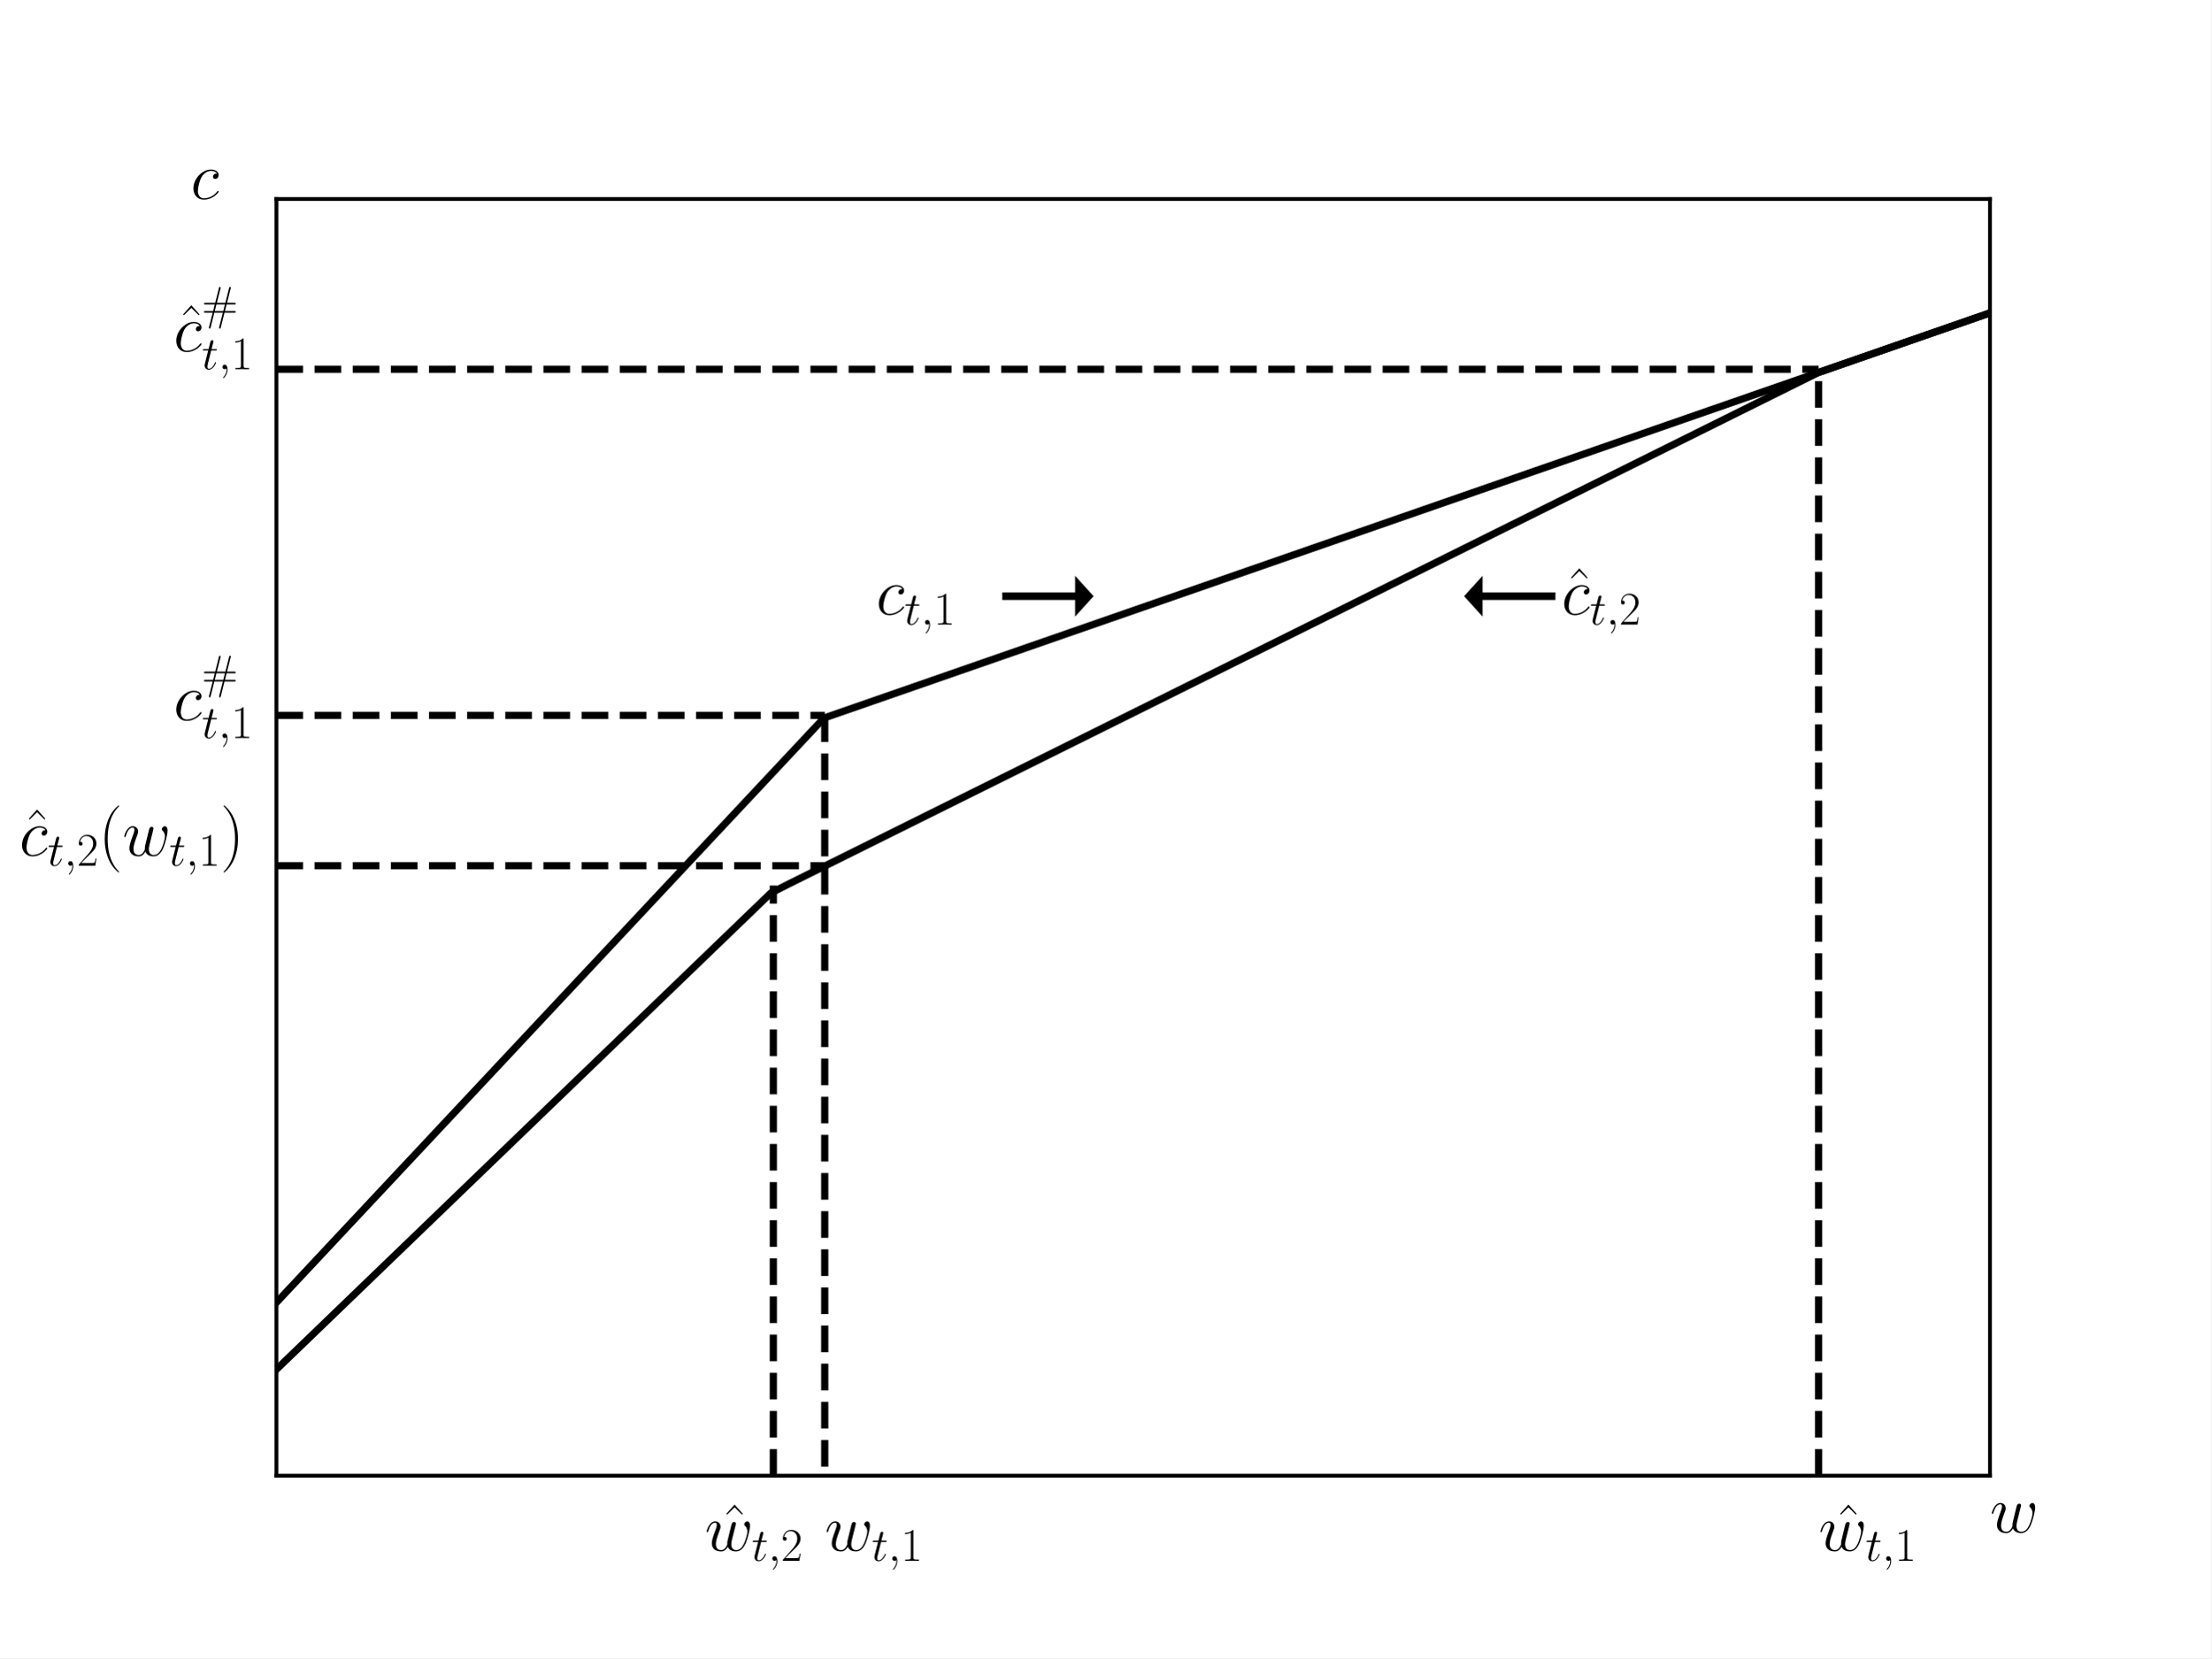
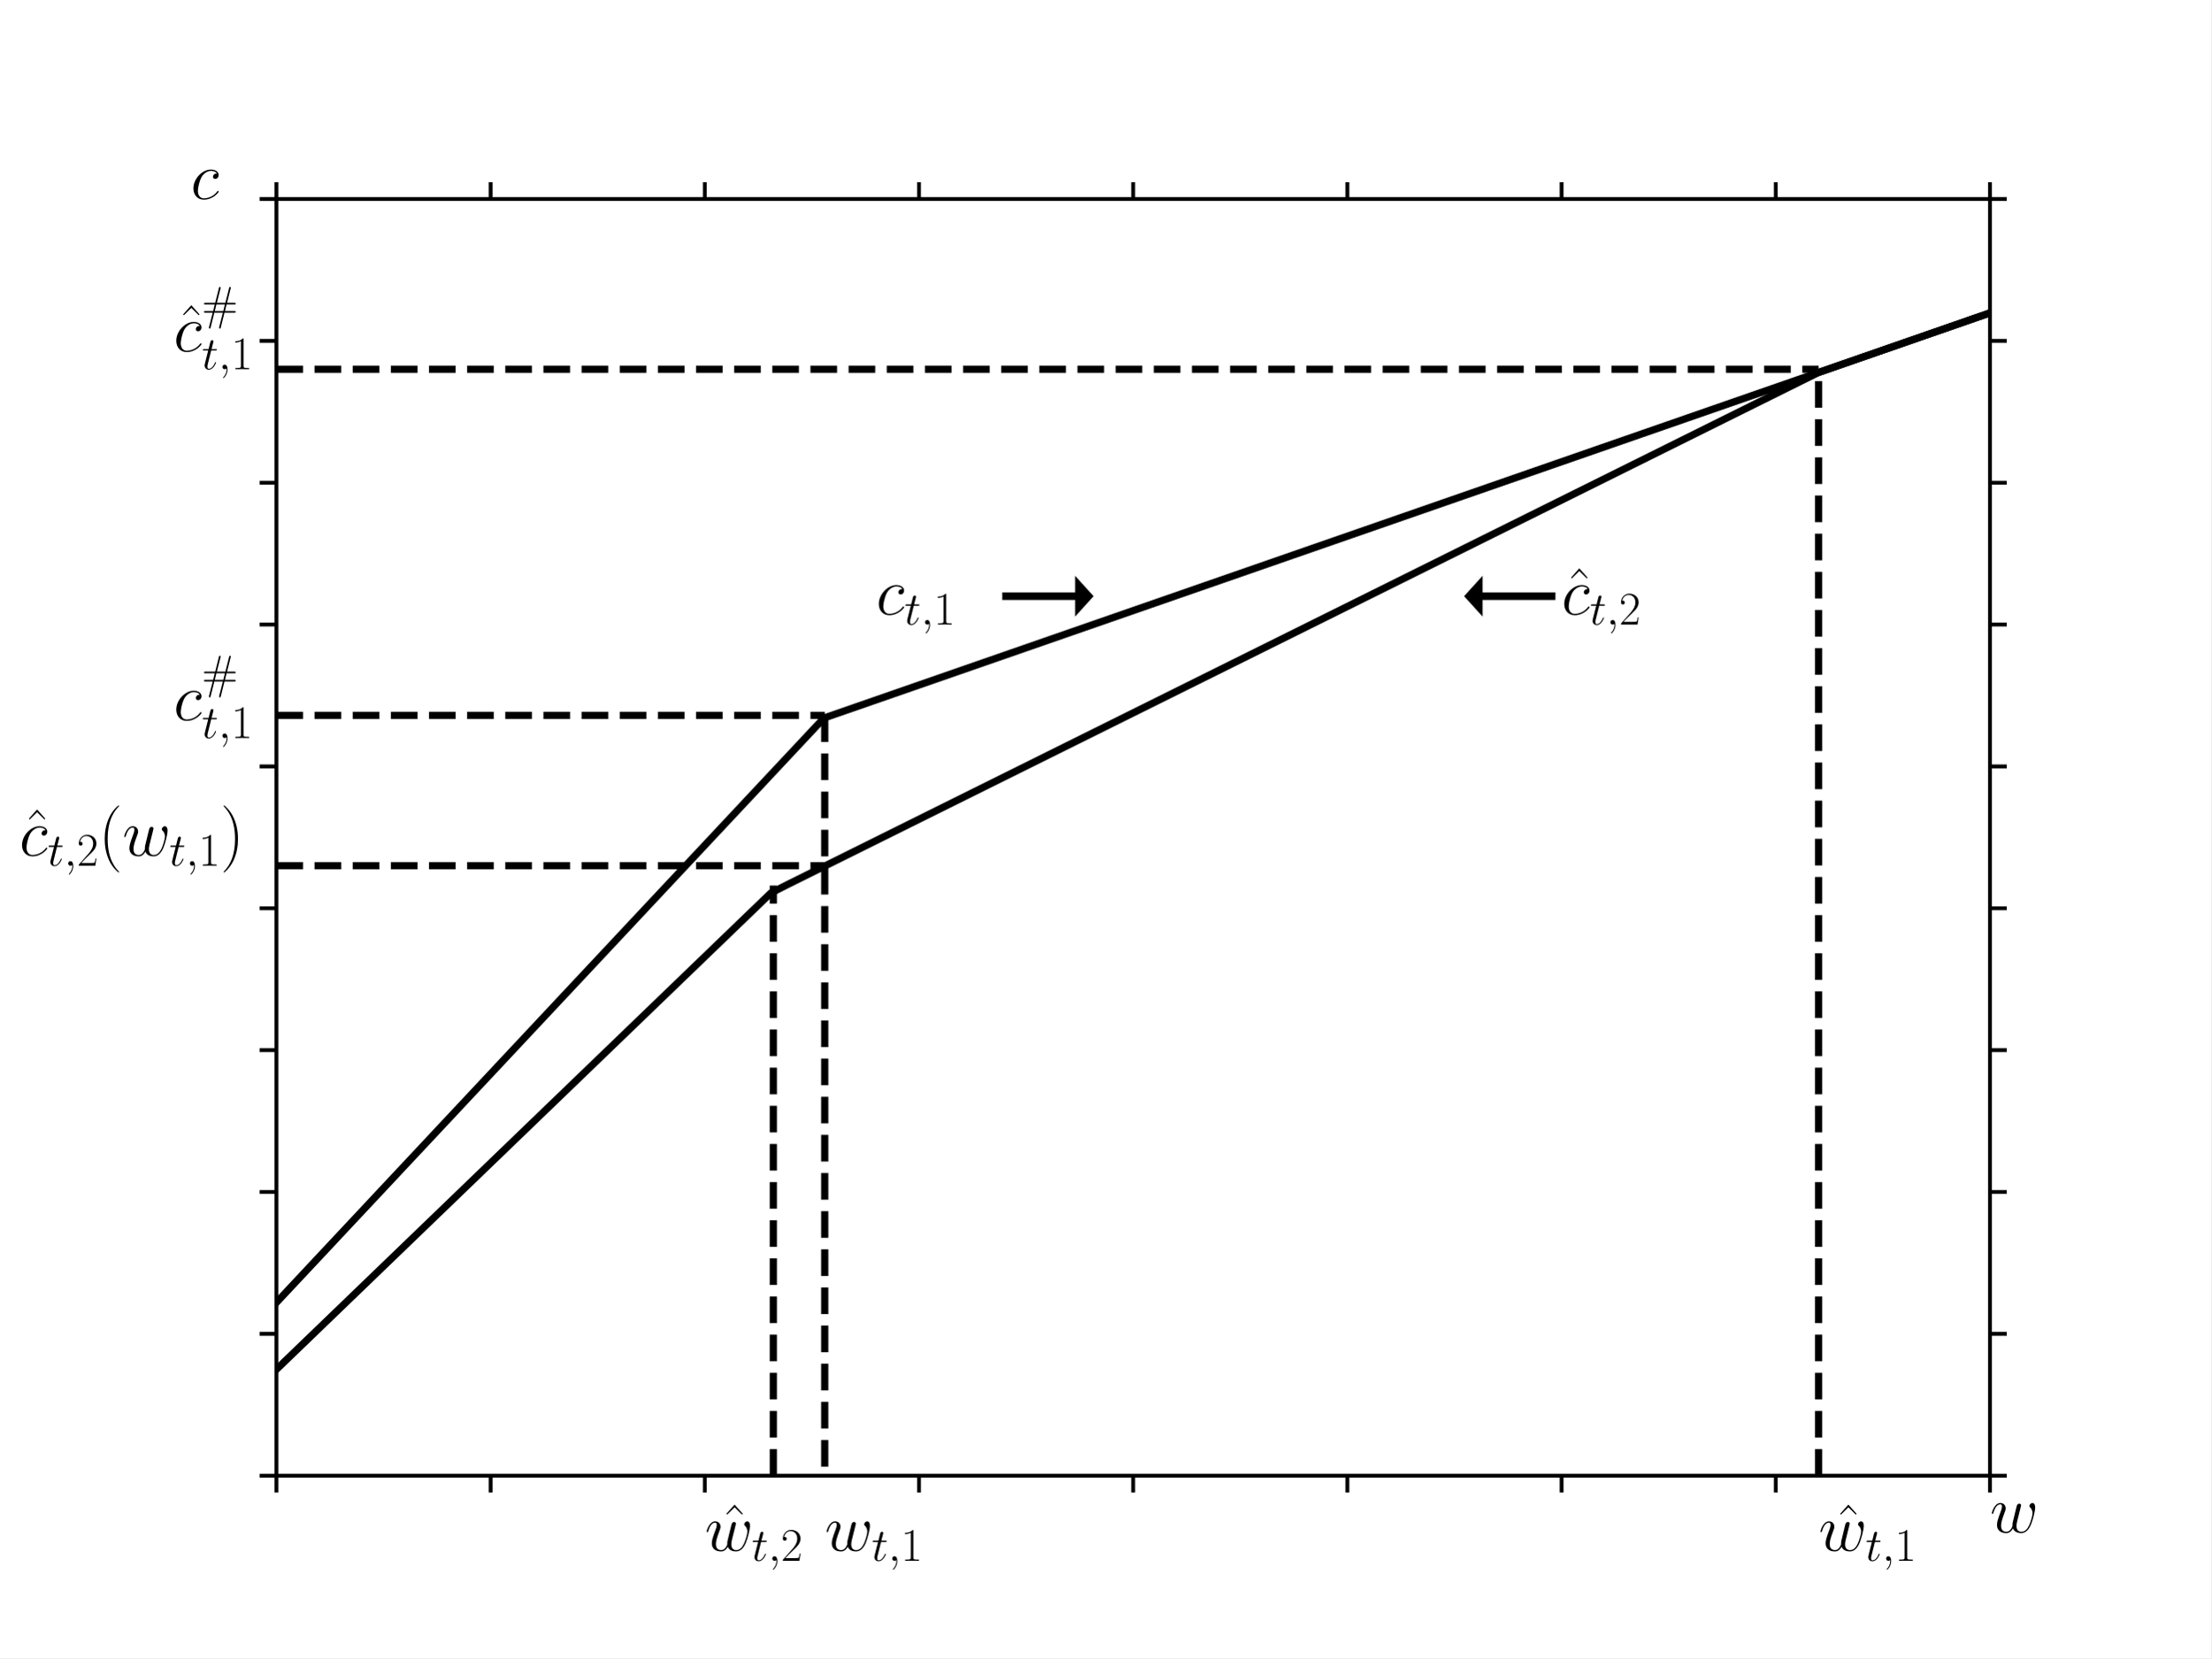
<svg xmlns="http://www.w3.org/2000/svg" xmlns:xlink="http://www.w3.org/1999/xlink" height="345.6pt" version="1.1" viewBox="0 0 460.8 345.6" width="460.8pt">
  <defs>
    <style type="text/css">
*{stroke-linecap:butt;stroke-linejoin:round;}
  </style>
  </defs>
  <g id="figure_1">
    <g id="patch_1">
      <path d="M 0 345.6  L 460.8 345.6  L 460.8 0  L 0 0  z " style="fill:#ffffff;" />
    </g>
    <g id="axes_1">
      <g id="patch_2">
        <path d="M 57.6 307.584  L 414.72 307.584  L 414.72 41.472  L 57.6 41.472  z " style="fill:#ffffff;" />
      </g>
      <g id="patch_3">
-         <path clip-path="url(#p9134bd30a1)" d="M 305.798 124.262  L 308.477 121.306  L 308.477 123.967  L 323.654 123.967  L 323.654 124.558  L 308.477 124.558  L 308.477 127.219  z " style="stroke:#000000;stroke-linejoin:miter;" />
+         <path clip-path="url(#pad9775506d)" d="M 305.798 124.262  L 308.477 121.306  L 308.477 123.967  L 323.654 123.967  L 323.654 124.558  L 308.477 124.558  L 308.477 127.219  z " style="stroke:#000000;stroke-linejoin:miter;" />
      </g>
      <g id="patch_4">
-         <path clip-path="url(#p9134bd30a1)" d="M 227.232 124.262  L 224.554 127.219  L 224.554 124.558  L 209.376 124.558  L 209.376 123.967  L 224.554 123.967  L 224.554 121.306  z " style="stroke:#000000;stroke-linejoin:miter;" />
+         <path clip-path="url(#pad9775506d)" d="M 227.232 124.262  L 224.554 127.219  L 224.554 124.558  L 209.376 124.558  L 209.376 123.967  L 224.554 123.967  L 224.554 121.306  z " style="stroke:#000000;stroke-linejoin:miter;" />
      </g>
      <g id="matplotlib.axis_1">
-         <g id="xtick_1" />
-         <g id="xtick_2" />
-         <g id="xtick_3" />
-         <g id="xtick_4" />
-         <g id="xtick_5" />
-         <g id="xtick_6" />
-         <g id="xtick_7" />
-         <g id="xtick_8" />
-         <g id="xtick_9" />
+         <g id="xtick_1">
+           <g id="line2d_1">
+             <defs>
+               <path d="M 0 0  L 0 3.5  " id="med4189e9e4" style="stroke:#000000;stroke-width:0.8;" />
+             </defs>
+             <g>
+               <use style="stroke:#000000;stroke-width:0.8;" x="57.6" xlink:href="#med4189e9e4" y="307.584" />
+             </g>
+           </g>
+           <g id="line2d_2">
+             <defs>
+               <path d="M 0 0  L 0 -3.5  " id="mdce98858c1" style="stroke:#000000;stroke-width:0.8;" />
+             </defs>
+             <g>
+               <use style="stroke:#000000;stroke-width:0.8;" x="57.6" xlink:href="#mdce98858c1" y="41.472" />
+             </g>
+           </g>
+         </g>
+         <g id="xtick_2">
+           <g id="line2d_3">
+             <g>
+               <use style="stroke:#000000;stroke-width:0.8;" x="102.24" xlink:href="#med4189e9e4" y="307.584" />
+             </g>
+           </g>
+           <g id="line2d_4">
+             <g>
+               <use style="stroke:#000000;stroke-width:0.8;" x="102.24" xlink:href="#mdce98858c1" y="41.472" />
+             </g>
+           </g>
+         </g>
+         <g id="xtick_3">
+           <g id="line2d_5">
+             <g>
+               <use style="stroke:#000000;stroke-width:0.8;" x="146.88" xlink:href="#med4189e9e4" y="307.584" />
+             </g>
+           </g>
+           <g id="line2d_6">
+             <g>
+               <use style="stroke:#000000;stroke-width:0.8;" x="146.88" xlink:href="#mdce98858c1" y="41.472" />
+             </g>
+           </g>
+         </g>
+         <g id="xtick_4">
+           <g id="line2d_7">
+             <g>
+               <use style="stroke:#000000;stroke-width:0.8;" x="191.52" xlink:href="#med4189e9e4" y="307.584" />
+             </g>
+           </g>
+           <g id="line2d_8">
+             <g>
+               <use style="stroke:#000000;stroke-width:0.8;" x="191.52" xlink:href="#mdce98858c1" y="41.472" />
+             </g>
+           </g>
+         </g>
+         <g id="xtick_5">
+           <g id="line2d_9">
+             <g>
+               <use style="stroke:#000000;stroke-width:0.8;" x="236.16" xlink:href="#med4189e9e4" y="307.584" />
+             </g>
+           </g>
+           <g id="line2d_10">
+             <g>
+               <use style="stroke:#000000;stroke-width:0.8;" x="236.16" xlink:href="#mdce98858c1" y="41.472" />
+             </g>
+           </g>
+         </g>
+         <g id="xtick_6">
+           <g id="line2d_11">
+             <g>
+               <use style="stroke:#000000;stroke-width:0.8;" x="280.8" xlink:href="#med4189e9e4" y="307.584" />
+             </g>
+           </g>
+           <g id="line2d_12">
+             <g>
+               <use style="stroke:#000000;stroke-width:0.8;" x="280.8" xlink:href="#mdce98858c1" y="41.472" />
+             </g>
+           </g>
+         </g>
+         <g id="xtick_7">
+           <g id="line2d_13">
+             <g>
+               <use style="stroke:#000000;stroke-width:0.8;" x="325.44" xlink:href="#med4189e9e4" y="307.584" />
+             </g>
+           </g>
+           <g id="line2d_14">
+             <g>
+               <use style="stroke:#000000;stroke-width:0.8;" x="325.44" xlink:href="#mdce98858c1" y="41.472" />
+             </g>
+           </g>
+         </g>
+         <g id="xtick_8">
+           <g id="line2d_15">
+             <g>
+               <use style="stroke:#000000;stroke-width:0.8;" x="370.08" xlink:href="#med4189e9e4" y="307.584" />
+             </g>
+           </g>
+           <g id="line2d_16">
+             <g>
+               <use style="stroke:#000000;stroke-width:0.8;" x="370.08" xlink:href="#mdce98858c1" y="41.472" />
+             </g>
+           </g>
+         </g>
+         <g id="xtick_9">
+           <g id="line2d_17">
+             <g>
+               <use style="stroke:#000000;stroke-width:0.8;" x="414.72" xlink:href="#med4189e9e4" y="307.584" />
+             </g>
+           </g>
+           <g id="line2d_18">
+             <g>
+               <use style="stroke:#000000;stroke-width:0.8;" x="414.72" xlink:href="#mdce98858c1" y="41.472" />
+             </g>
+           </g>
+         </g>
      </g>
      <g id="matplotlib.axis_2">
-         <g id="ytick_1" />
-         <g id="ytick_2" />
-         <g id="ytick_3" />
-         <g id="ytick_4" />
-         <g id="ytick_5" />
-         <g id="ytick_6" />
-         <g id="ytick_7" />
-         <g id="ytick_8" />
-         <g id="ytick_9" />
-         <g id="ytick_10" />
-       </g>
-       <g id="line2d_1">
-         <path clip-path="url(#p9134bd30a1)" d="M 57.6 271.488  L 171.392 150.002  L 172.107 149.52  L 414.72 65.21  L 414.72 65.21  " style="fill:none;stroke:#000000;stroke-linecap:square;stroke-width:1.5;" />
-       </g>
-       <g id="line2d_2">
-         <path clip-path="url(#p9134bd30a1)" d="M 57.6 285.432  L 160.657 186.122  L 164.235 184.312  L 378.936 77.645  L 414.72 65.21  L 414.72 65.21  " style="fill:none;stroke:#000000;stroke-linecap:square;stroke-width:1.5;" />
-       </g>
-       <g id="line2d_3">
-         <path clip-path="url(#p9134bd30a1)" d="M 57.6 149.1  L 171.878 149.1  " style="fill:none;stroke:#000000;stroke-dasharray:5.55,2.4;stroke-dashoffset:0;stroke-width:1.5;" />
-       </g>
-       <g id="line2d_4">
-         <path clip-path="url(#p9134bd30a1)" d="M 57.6 180.442  L 171.878 180.442  " style="fill:none;stroke:#000000;stroke-dasharray:5.55,2.4;stroke-dashoffset:0;stroke-width:1.5;" />
-       </g>
-       <g id="line2d_5">
-         <path clip-path="url(#p9134bd30a1)" d="M 57.6 76.954  L 379.008 76.954  " style="fill:none;stroke:#000000;stroke-dasharray:5.55,2.4;stroke-dashoffset:0;stroke-width:1.5;" />
-       </g>
-       <g id="line2d_6">
-         <path clip-path="url(#p9134bd30a1)" d="M 161.165 307.584  L 161.165 184.581  " style="fill:none;stroke:#000000;stroke-dasharray:5.55,2.4;stroke-dashoffset:0;stroke-width:1.5;" />
-       </g>
-       <g id="line2d_7">
-         <path clip-path="url(#p9134bd30a1)" d="M 379.008 307.584  L 379.008 76.954  " style="fill:none;stroke:#000000;stroke-dasharray:5.55,2.4;stroke-dashoffset:0;stroke-width:1.5;" />
-       </g>
-       <g id="line2d_8">
-         <path clip-path="url(#p9134bd30a1)" d="M 171.878 149.1  L 171.878 307.584  " style="fill:none;stroke:#000000;stroke-dasharray:5.55,2.4;stroke-dashoffset:0;stroke-width:1.5;" />
+         <g id="ytick_1">
+           <g id="line2d_19">
+             <defs>
+               <path d="M 0 0  L -3.5 0  " id="m2540c20309" style="stroke:#000000;stroke-width:0.8;" />
+             </defs>
+             <g>
+               <use style="stroke:#000000;stroke-width:0.8;" x="57.6" xlink:href="#m2540c20309" y="307.584" />
+             </g>
+           </g>
+           <g id="line2d_20">
+             <defs>
+               <path d="M 0 0  L 3.5 0  " id="mac12811fa5" style="stroke:#000000;stroke-width:0.8;" />
+             </defs>
+             <g>
+               <use style="stroke:#000000;stroke-width:0.8;" x="414.72" xlink:href="#mac12811fa5" y="307.584" />
+             </g>
+           </g>
+         </g>
+         <g id="ytick_2">
+           <g id="line2d_21">
+             <g>
+               <use style="stroke:#000000;stroke-width:0.8;" x="57.6" xlink:href="#m2540c20309" y="278.016" />
+             </g>
+           </g>
+           <g id="line2d_22">
+             <g>
+               <use style="stroke:#000000;stroke-width:0.8;" x="414.72" xlink:href="#mac12811fa5" y="278.016" />
+             </g>
+           </g>
+         </g>
+         <g id="ytick_3">
+           <g id="line2d_23">
+             <g>
+               <use style="stroke:#000000;stroke-width:0.8;" x="57.6" xlink:href="#m2540c20309" y="248.448" />
+             </g>
+           </g>
+           <g id="line2d_24">
+             <g>
+               <use style="stroke:#000000;stroke-width:0.8;" x="414.72" xlink:href="#mac12811fa5" y="248.448" />
+             </g>
+           </g>
+         </g>
+         <g id="ytick_4">
+           <g id="line2d_25">
+             <g>
+               <use style="stroke:#000000;stroke-width:0.8;" x="57.6" xlink:href="#m2540c20309" y="218.88" />
+             </g>
+           </g>
+           <g id="line2d_26">
+             <g>
+               <use style="stroke:#000000;stroke-width:0.8;" x="414.72" xlink:href="#mac12811fa5" y="218.88" />
+             </g>
+           </g>
+         </g>
+         <g id="ytick_5">
+           <g id="line2d_27">
+             <g>
+               <use style="stroke:#000000;stroke-width:0.8;" x="57.6" xlink:href="#m2540c20309" y="189.312" />
+             </g>
+           </g>
+           <g id="line2d_28">
+             <g>
+               <use style="stroke:#000000;stroke-width:0.8;" x="414.72" xlink:href="#mac12811fa5" y="189.312" />
+             </g>
+           </g>
+         </g>
+         <g id="ytick_6">
+           <g id="line2d_29">
+             <g>
+               <use style="stroke:#000000;stroke-width:0.8;" x="57.6" xlink:href="#m2540c20309" y="159.744" />
+             </g>
+           </g>
+           <g id="line2d_30">
+             <g>
+               <use style="stroke:#000000;stroke-width:0.8;" x="414.72" xlink:href="#mac12811fa5" y="159.744" />
+             </g>
+           </g>
+         </g>
+         <g id="ytick_7">
+           <g id="line2d_31">
+             <g>
+               <use style="stroke:#000000;stroke-width:0.8;" x="57.6" xlink:href="#m2540c20309" y="130.176" />
+             </g>
+           </g>
+           <g id="line2d_32">
+             <g>
+               <use style="stroke:#000000;stroke-width:0.8;" x="414.72" xlink:href="#mac12811fa5" y="130.176" />
+             </g>
+           </g>
+         </g>
+         <g id="ytick_8">
+           <g id="line2d_33">
+             <g>
+               <use style="stroke:#000000;stroke-width:0.8;" x="57.6" xlink:href="#m2540c20309" y="100.608" />
+             </g>
+           </g>
+           <g id="line2d_34">
+             <g>
+               <use style="stroke:#000000;stroke-width:0.8;" x="414.72" xlink:href="#mac12811fa5" y="100.608" />
+             </g>
+           </g>
+         </g>
+         <g id="ytick_9">
+           <g id="line2d_35">
+             <g>
+               <use style="stroke:#000000;stroke-width:0.8;" x="57.6" xlink:href="#m2540c20309" y="71.04" />
+             </g>
+           </g>
+           <g id="line2d_36">
+             <g>
+               <use style="stroke:#000000;stroke-width:0.8;" x="414.72" xlink:href="#mac12811fa5" y="71.04" />
+             </g>
+           </g>
+         </g>
+         <g id="ytick_10">
+           <g id="line2d_37">
+             <g>
+               <use style="stroke:#000000;stroke-width:0.8;" x="57.6" xlink:href="#m2540c20309" y="41.472" />
+             </g>
+           </g>
+           <g id="line2d_38">
+             <g>
+               <use style="stroke:#000000;stroke-width:0.8;" x="414.72" xlink:href="#mac12811fa5" y="41.472" />
+             </g>
+           </g>
+         </g>
+       </g>
+       <g id="line2d_39">
+         <path clip-path="url(#pad9775506d)" d="M 57.6 271.488  L 171.392 150.002  L 172.107 149.52  L 414.72 65.21  L 414.72 65.21  " style="fill:none;stroke:#000000;stroke-linecap:square;stroke-width:1.5;" />
+       </g>
+       <g id="line2d_40">
+         <path clip-path="url(#pad9775506d)" d="M 57.6 285.432  L 160.657 186.122  L 164.235 184.312  L 378.936 77.645  L 414.72 65.21  L 414.72 65.21  " style="fill:none;stroke:#000000;stroke-linecap:square;stroke-width:1.5;" />
+       </g>
+       <g id="line2d_41">
+         <path clip-path="url(#pad9775506d)" d="M 57.6 149.1  L 171.878 149.1  " style="fill:none;stroke:#000000;stroke-dasharray:5.55,2.4;stroke-dashoffset:0;stroke-width:1.5;" />
+       </g>
+       <g id="line2d_42">
+         <path clip-path="url(#pad9775506d)" d="M 57.6 180.442  L 171.878 180.442  " style="fill:none;stroke:#000000;stroke-dasharray:5.55,2.4;stroke-dashoffset:0;stroke-width:1.5;" />
+       </g>
+       <g id="line2d_43">
+         <path clip-path="url(#pad9775506d)" d="M 57.6 76.954  L 379.008 76.954  " style="fill:none;stroke:#000000;stroke-dasharray:5.55,2.4;stroke-dashoffset:0;stroke-width:1.5;" />
+       </g>
+       <g id="line2d_44">
+         <path clip-path="url(#pad9775506d)" d="M 161.165 307.584  L 161.165 184.581  " style="fill:none;stroke:#000000;stroke-dasharray:5.55,2.4;stroke-dashoffset:0;stroke-width:1.5;" />
+       </g>
+       <g id="line2d_45">
+         <path clip-path="url(#pad9775506d)" d="M 379.008 307.584  L 379.008 76.954  " style="fill:none;stroke:#000000;stroke-dasharray:5.55,2.4;stroke-dashoffset:0;stroke-width:1.5;" />
+       </g>
+       <g id="line2d_46">
+         <path clip-path="url(#pad9775506d)" d="M 171.878 149.1  L 171.878 307.584  " style="fill:none;stroke:#000000;stroke-dasharray:5.55,2.4;stroke-dashoffset:0;stroke-width:1.5;" />
      </g>
      <g id="patch_5">
        <path d="M 57.6 307.584  L 57.6 41.472  " style="fill:none;stroke:#000000;stroke-linecap:square;stroke-linejoin:miter;stroke-width:0.8;" />
      </g>
      <g id="patch_6">
        <path d="M 414.72 307.584  L 414.72 41.472  " style="fill:none;stroke:#000000;stroke-linecap:square;stroke-linejoin:miter;stroke-width:0.8;" />
      </g>
      <g id="patch_7">
        <path d="M 57.6 307.584  L 414.72 307.584  " style="fill:none;stroke:#000000;stroke-linecap:square;stroke-linejoin:miter;stroke-width:0.8;" />
      </g>
      <g id="patch_8">
        <path d="M 57.6 41.472  L 414.72 41.472  " style="fill:none;stroke:#000000;stroke-linecap:square;stroke-linejoin:miter;stroke-width:0.8;" />
      </g>
      <g id="text_1">
        <defs>
          <path d="M 22.906 69  L 10.594 55.188  L 11.797 54  L 22.906 64.984  L 34 54  L 35.203 55.188  z " id="CMR17-94" />
          <path d="M 39.094 38  C 37.203 38 36.297 38 34.906 36.797  C 34.297 36.297 33.203 34.797 33.203 33.188  C 33.203 31.188 34.703 29.984 36.594 29.984  C 39 29.984 41.703 31.984 41.703 35.984  C 41.703 40.484 37.094 44 30.203 44  C 17.094 44 4 30.188 4 15.797  C 4 6.969 9.406 -1 19.594 -1  C 33.203 -1 41.797 9.719 41.797 11.031  C 41.797 11.641 41.203 12.141 40.797 12.141  C 40.5 12.141 40.406 12.047 39.5 11.125  C 33.094 2.516 23.594 1 19.797 1  C 12.906 1 10.703 7.078 10.703 12.141  C 10.703 15.688 12.406 25.531 16 32.391  C 18.594 37.094 24 41.984 30.297 41.984  C 31.594 41.984 37.094 41.812 39.094 38  z " id="CMMI12-99" />
          <path d="M 20.094 40.094  L 29.297 40.094  C 31.203 40.094 32.203 40.094 32.203 41.891  C 32.203 43 31.594 43 29.594 43  L 20.797 43  L 24.5 57.25  C 24.906 58.625 24.906 58.812 24.906 59.5  C 24.906 61.094 23.594 62 22.297 62  C 21.5 62 19.203 61.688 18.406 58.531  L 14.5 43  L 5.094 43  C 3.094 43 2.203 43 2.203 41.094  C 2.203 40.094 2.906 40.094 4.797 40.094  L 13.703 40.094  L 7.094 13.766  C 6.297 10.266 6 9.266 6 7.969  C 6 3.281 9.297 -1 14.906 -1  C 25 -1 30.406 13.562 30.406 14.266  C 30.406 14.859 30 15.156 29.406 15.156  C 29.203 15.156 28.797 15.156 28.594 14.75  C 28.5 14.656 28.406 14.562 27.703 12.969  C 25.594 7.969 21 1 15.203 1  C 12.203 1 12 3.484 12 5.688  C 12 5.781 12 7.672 12.297 8.875  z " id="CMMI12-116" />
          <path d="M 19.5 -0.406  C 19.5 5.391 17.594 9.688 13.5 9.688  C 10.297 9.688 8.703 7.094 8.703 4.891  C 8.703 2.688 10.203 0 13.594 0  C 14.906 0 16 0.391 16.906 1.297  C 17.094 1.5 17.203 1.5 17.297 1.5  C 17.5 1.5 17.5 0.094 17.5 -0.406  C 17.5 -3.641 16.906 -10.031 11.094 -16.422  C 10 -17.609 10 -17.812 10 -18  C 10 -18.5 10.5 -19 11 -19  C 11.797 -19 19.5 -11.703 19.5 -0.406  z " id="CMMI12-59" />
          <path d="M 41.703 15.469  L 39.906 15.469  C 38.906 8.391 38.094 7.188 37.703 6.594  C 37.203 5.797 30 5.797 28.594 5.797  L 9.406 5.797  C 13 9.688 20 16.766 28.5 24.938  C 34.594 30.719 41.703 37.5 41.703 47.391  C 41.703 59.188 32.297 66 21.797 66  C 10.797 66 4.094 56.297 4.094 47.297  C 4.094 43.391 7 42.891 8.203 42.891  C 9.203 42.891 12.203 43.484 12.203 46.984  C 12.203 50.094 9.594 51 8.203 51  C 7.594 51 7 50.891 6.594 50.688  C 8.5 59.188 14.297 63.391 20.406 63.391  C 29.094 63.391 34.797 56.5 34.797 47.391  C 34.797 38.703 29.703 31.219 24 24.734  L 4.094 2.297  L 4.094 0  L 39.297 0  z " id="CMR17-50" />
        </defs>
        <g transform="translate(325.44 130.176)scale(0.14 -0.14)">
          <use transform="translate(3.565821 14.95037)scale(0.996264)" xlink:href="#CMR17-94" />
          <use transform="translate(0 14.94392)scale(0.996264)" xlink:href="#CMMI12-99" />
          <use transform="translate(41.98323 0)scale(0.697382)" xlink:href="#CMMI12-116" />
          <use transform="translate(66.64154 0)scale(0.697382)" xlink:href="#CMMI12-59" />
          <use transform="translate(85.60948 0)scale(0.697382)" xlink:href="#CMR17-50" />
        </g>
      </g>
      <g id="text_2">
        <defs>
          <path d="M 26.594 63.797  C 26.594 65.891 26.5 66 25.094 66  C 21.203 61.359 15.297 59.891 9.703 59.688  C 9.406 59.688 8.906 59.688 8.797 59.5  C 8.703 59.297 8.703 59.094 8.703 57  C 11.797 57 17 57.594 21 59.984  L 21 7.297  C 21 3.797 20.797 2.594 12.203 2.594  L 9.203 2.594  L 9.203 0  C 14 0.094 19 0.188 23.797 0.188  C 28.594 0.188 33.594 0.094 38.406 0  L 38.406 2.594  L 35.406 2.594  C 26.797 2.594 26.594 3.688 26.594 7.297  z " id="CMR17-49" />
        </defs>
        <g transform="translate(182.592 130.176)scale(0.14 -0.14)">
          <use transform="translate(0 14.94392)scale(0.996264)" xlink:href="#CMMI12-99" />
          <use transform="translate(41.98323 0)scale(0.697382)" xlink:href="#CMMI12-116" />
          <use transform="translate(66.64154 0)scale(0.697382)" xlink:href="#CMMI12-59" />
          <use transform="translate(85.60948 0)scale(0.697382)" xlink:href="#CMR17-49" />
        </g>
      </g>
      <g id="text_3">
        <g transform="translate(39.744 41.472)scale(0.14 -0.14)">
          <use transform="scale(0.996264)" xlink:href="#CMMI12-99" />
        </g>
      </g>
      <g id="text_4">
        <defs>
          <path d="M 34.406 6.078  C 36.594 0.094 42.797 -1 46.594 -1  C 54.203 -1 58.703 5.578 61.5 12.469  C 63.797 18.25 67.5 31.422 67.5 37.312  C 67.5 43.391 64.406 44 63.5 44  C 61.094 44 58.906 41.594 58.906 39.594  C 58.906 38.406 59.594 37.703 60.094 37.312  C 61 36.406 63.594 33.719 63.594 28.531  C 63.594 25.141 60.797 15.75 58.703 11.062  C 55.906 4.984 52.203 1 47 1  C 41.406 1 39.594 5.188 39.594 9.766  C 39.594 12.656 40.5 16.156 40.906 17.844  L 45.094 34.609  C 45.594 36.609 46.5 40.094 46.5 40.484  C 46.5 41.984 45.297 43 43.797 43  C 40.906 43 40.203 40.484 39.594 38.094  C 38.594 34.203 34.406 17.344 34 15.156  C 33.594 13.453 33.594 12.359 33.594 10.172  C 33.594 7.781 30.406 3.984 30.297 3.781  C 29.203 2.688 27.594 1 24.5 1  C 16.594 1 16.594 8.469 16.594 10.172  C 16.594 13.359 17.297 17.75 21.797 29.625  C 23 32.719 23.5 34.016 23.5 36.016  C 23.5 40.203 20.5 44 15.594 44  C 6.406 44 2.703 29.531 2.703 28.719  C 2.703 28.328 3.094 27.828 3.797 27.828  C 4.703 27.828 4.797 28.234 5.203 29.625  C 7.703 38.406 11.594 41.984 15.297 41.984  C 16.297 41.984 17.906 41.891 17.906 38.703  C 17.906 38.203 17.906 36.109 16.203 31.719  C 11.5 19.25 10.5 15.156 10.5 11.375  C 10.5 0.891 19.094 -1 24.203 -1  C 25.906 -1 30.406 -1 34.406 6.078  z " id="CMMI12-119" />
        </defs>
        <g transform="translate(414.72 319.4112)scale(0.14 -0.14)">
          <use transform="scale(0.996264)" xlink:href="#CMMI12-119" />
        </g>
      </g>
      <g id="text_5">
        <defs>
          <path d="M 30.594 -24.406  C 30.594 -24.312 30.594 -24.109 30.297 -23.812  C 25.703 -19.109 13.406 -6.297 13.406 24.938  C 13.406 56.172 25.5 68.875 30.406 73.891  C 30.406 73.984 30.594 74.188 30.594 74.484  C 30.594 74.797 30.297 75 29.906 75  C 28.797 75 20.297 67.578 15.406 56.562  C 10.406 45.453 9 34.656 9 25.047  C 9 17.828 9.703 5.625 15.703 -7.297  C 20.5 -17.703 28.703 -25 29.906 -25  C 30.406 -25 30.594 -24.812 30.594 -24.406  z " id="CMR17-40" />
          <path d="M 26.297 24.938  C 26.297 32.141 25.594 44.359 19.594 57.266  C 14.797 67.688 6.594 75 5.406 75  C 5.094 75 4.703 74.891 4.703 74.391  C 4.703 74.188 4.797 74.094 4.906 73.891  C 9.703 68.875 21.906 56.172 21.906 25.047  C 21.906 -6.188 9.797 -18.906 4.906 -23.906  C 4.797 -24.109 4.703 -24.203 4.703 -24.406  C 4.703 -24.906 5.094 -25 5.406 -25  C 6.5 -25 15 -17.609 19.906 -6.594  C 24.906 4.516 26.297 15.328 26.297 24.938  z " id="CMR17-41" />
        </defs>
        <g transform="translate(4.032 180.4416)scale(0.14 -0.14)">
          <use transform="translate(3.565821 14.95037)scale(0.996264)" xlink:href="#CMR17-94" />
          <use transform="translate(0 14.94392)scale(0.996264)" xlink:href="#CMMI12-99" />
          <use transform="translate(41.98323 0)scale(0.697382)" xlink:href="#CMMI12-116" />
          <use transform="translate(66.64154 0)scale(0.697382)" xlink:href="#CMMI12-59" />
          <use transform="translate(85.60948 0)scale(0.697382)" xlink:href="#CMR17-50" />
          <use transform="translate(118.0908 14.94392)scale(0.996264)" xlink:href="#CMR17-40" />
          <use transform="translate(153.3716 14.94392)scale(0.996264)" xlink:href="#CMMI12-119" />
          <use transform="translate(223.1035 0)scale(0.697382)" xlink:href="#CMMI12-116" />
          <use transform="translate(247.7619 0)scale(0.697382)" xlink:href="#CMMI12-59" />
          <use transform="translate(266.7298 0)scale(0.697382)" xlink:href="#CMR17-49" />
          <use transform="translate(299.2111 14.94392)scale(0.996264)" xlink:href="#CMR17-41" />
        </g>
      </g>
      <g id="text_6">
        <defs>
          <path d="M 48.5 14  L 69.094 14  C 70.797 14 72.5 14 72.5 15.797  C 72.5 17.5 71 17.5 69.5 17.5  L 49.5 17.5  L 52.906 31.484  L 69.5 31.484  C 71 31.484 72.5 31.484 72.5 33.188  C 72.5 35 70.797 35 69.094 35  L 53.906 35  L 61.594 65.391  C 61.906 66.391 62 66.891 62 67.188  C 62 68.188 61.203 69 60.203 69  C 58.797 69 58.5 67.594 58.297 66.797  L 50.297 35  L 32.203 35  L 39.906 65.391  C 40.203 66.391 40.297 66.891 40.297 67.188  C 40.297 68.188 39.5 69 38.5 69  C 37.094 69 36.797 67.594 36.594 66.797  L 28.594 35  L 8 35  C 6.297 35 4.594 35 4.594 33.188  C 4.594 31.484 6.094 31.484 7.594 31.484  L 27.594 31.484  L 24.203 17.5  L 7.594 17.5  C 6.094 17.5 4.594 17.5 4.594 15.797  C 4.594 14 6.297 14 8 14  L 23.203 14  L 15.5 -16.391  C 15.203 -17.406 15.094 -17.906 15.094 -18.203  C 15.094 -19.203 15.906 -20 16.906 -20  C 18.297 -20 18.594 -18.609 18.797 -17.812  L 26.797 14  L 44.906 14  L 37.203 -16.391  C 36.906 -17.406 36.797 -17.906 36.797 -18.203  C 36.797 -19.203 37.594 -20 38.594 -20  C 40 -20 40.297 -18.609 40.5 -17.812  z M 27.797 17.5  L 31.203 31.484  L 49.297 31.484  L 45.906 17.5  z " id="CMR17-35" />
        </defs>
        <g transform="translate(36.1728 153.8304)scale(0.14 -0.14)">
          <use transform="translate(0 26.57808)scale(0.996264)" xlink:href="#CMMI12-99" />
          <use transform="translate(41.98323 74.45847)scale(0.697382)" xlink:href="#CMR17-35" />
          <use transform="translate(41.98323 0)scale(0.697382)" xlink:href="#CMMI12-116" />
          <use transform="translate(66.64154 0)scale(0.697382)" xlink:href="#CMMI12-59" />
          <use transform="translate(85.60948 0)scale(0.697382)" xlink:href="#CMR17-49" />
        </g>
      </g>
      <g id="text_7">
        <g transform="translate(36.1728 76.9536)scale(0.14 -0.14)">
          <use transform="translate(3.565821 26.58454)scale(0.996264)" xlink:href="#CMR17-94" />
          <use transform="translate(0 26.57808)scale(0.996264)" xlink:href="#CMMI12-99" />
          <use transform="translate(41.98323 74.45847)scale(0.697382)" xlink:href="#CMR17-35" />
          <use transform="translate(41.98323 0)scale(0.697382)" xlink:href="#CMMI12-116" />
          <use transform="translate(66.64154 0)scale(0.697382)" xlink:href="#CMMI12-59" />
          <use transform="translate(85.60948 0)scale(0.697382)" xlink:href="#CMR17-49" />
        </g>
      </g>
      <g id="text_8">
        <g transform="translate(171.8784 325.3248)scale(0.14 -0.14)">
          <use transform="translate(0 14.94392)scale(0.996264)" xlink:href="#CMMI12-119" />
          <use transform="translate(69.73199 0)scale(0.697382)" xlink:href="#CMMI12-116" />
          <use transform="translate(94.3903 0)scale(0.697382)" xlink:href="#CMMI12-59" />
          <use transform="translate(113.3582 0)scale(0.697382)" xlink:href="#CMR17-49" />
        </g>
      </g>
      <g id="text_9">
        <g transform="translate(146.88 325.3248)scale(0.14 -0.14)">
          <use transform="translate(21.49038 14.95037)scale(0.996264)" xlink:href="#CMR17-94" />
          <use transform="translate(0 14.94392)scale(0.996264)" xlink:href="#CMMI12-119" />
          <use transform="translate(69.73199 0)scale(0.697382)" xlink:href="#CMMI12-116" />
          <use transform="translate(94.3903 0)scale(0.697382)" xlink:href="#CMMI12-59" />
          <use transform="translate(113.3582 0)scale(0.697382)" xlink:href="#CMR17-50" />
        </g>
      </g>
      <g id="text_10">
        <g transform="translate(379.008 325.3248)scale(0.14 -0.14)">
          <use transform="translate(21.49038 14.95037)scale(0.996264)" xlink:href="#CMR17-94" />
          <use transform="translate(0 14.94392)scale(0.996264)" xlink:href="#CMMI12-119" />
          <use transform="translate(69.73199 0)scale(0.697382)" xlink:href="#CMMI12-116" />
          <use transform="translate(94.3903 0)scale(0.697382)" xlink:href="#CMMI12-59" />
          <use transform="translate(113.3582 0)scale(0.697382)" xlink:href="#CMR17-49" />
        </g>
      </g>
    </g>
  </g>
  <defs>
-     <clipPath id="p9134bd30a1">
+     <clipPath id="pad9775506d">
      <rect height="266.112" width="357.12" x="57.6" y="41.472" />
    </clipPath>
  </defs>
</svg>
